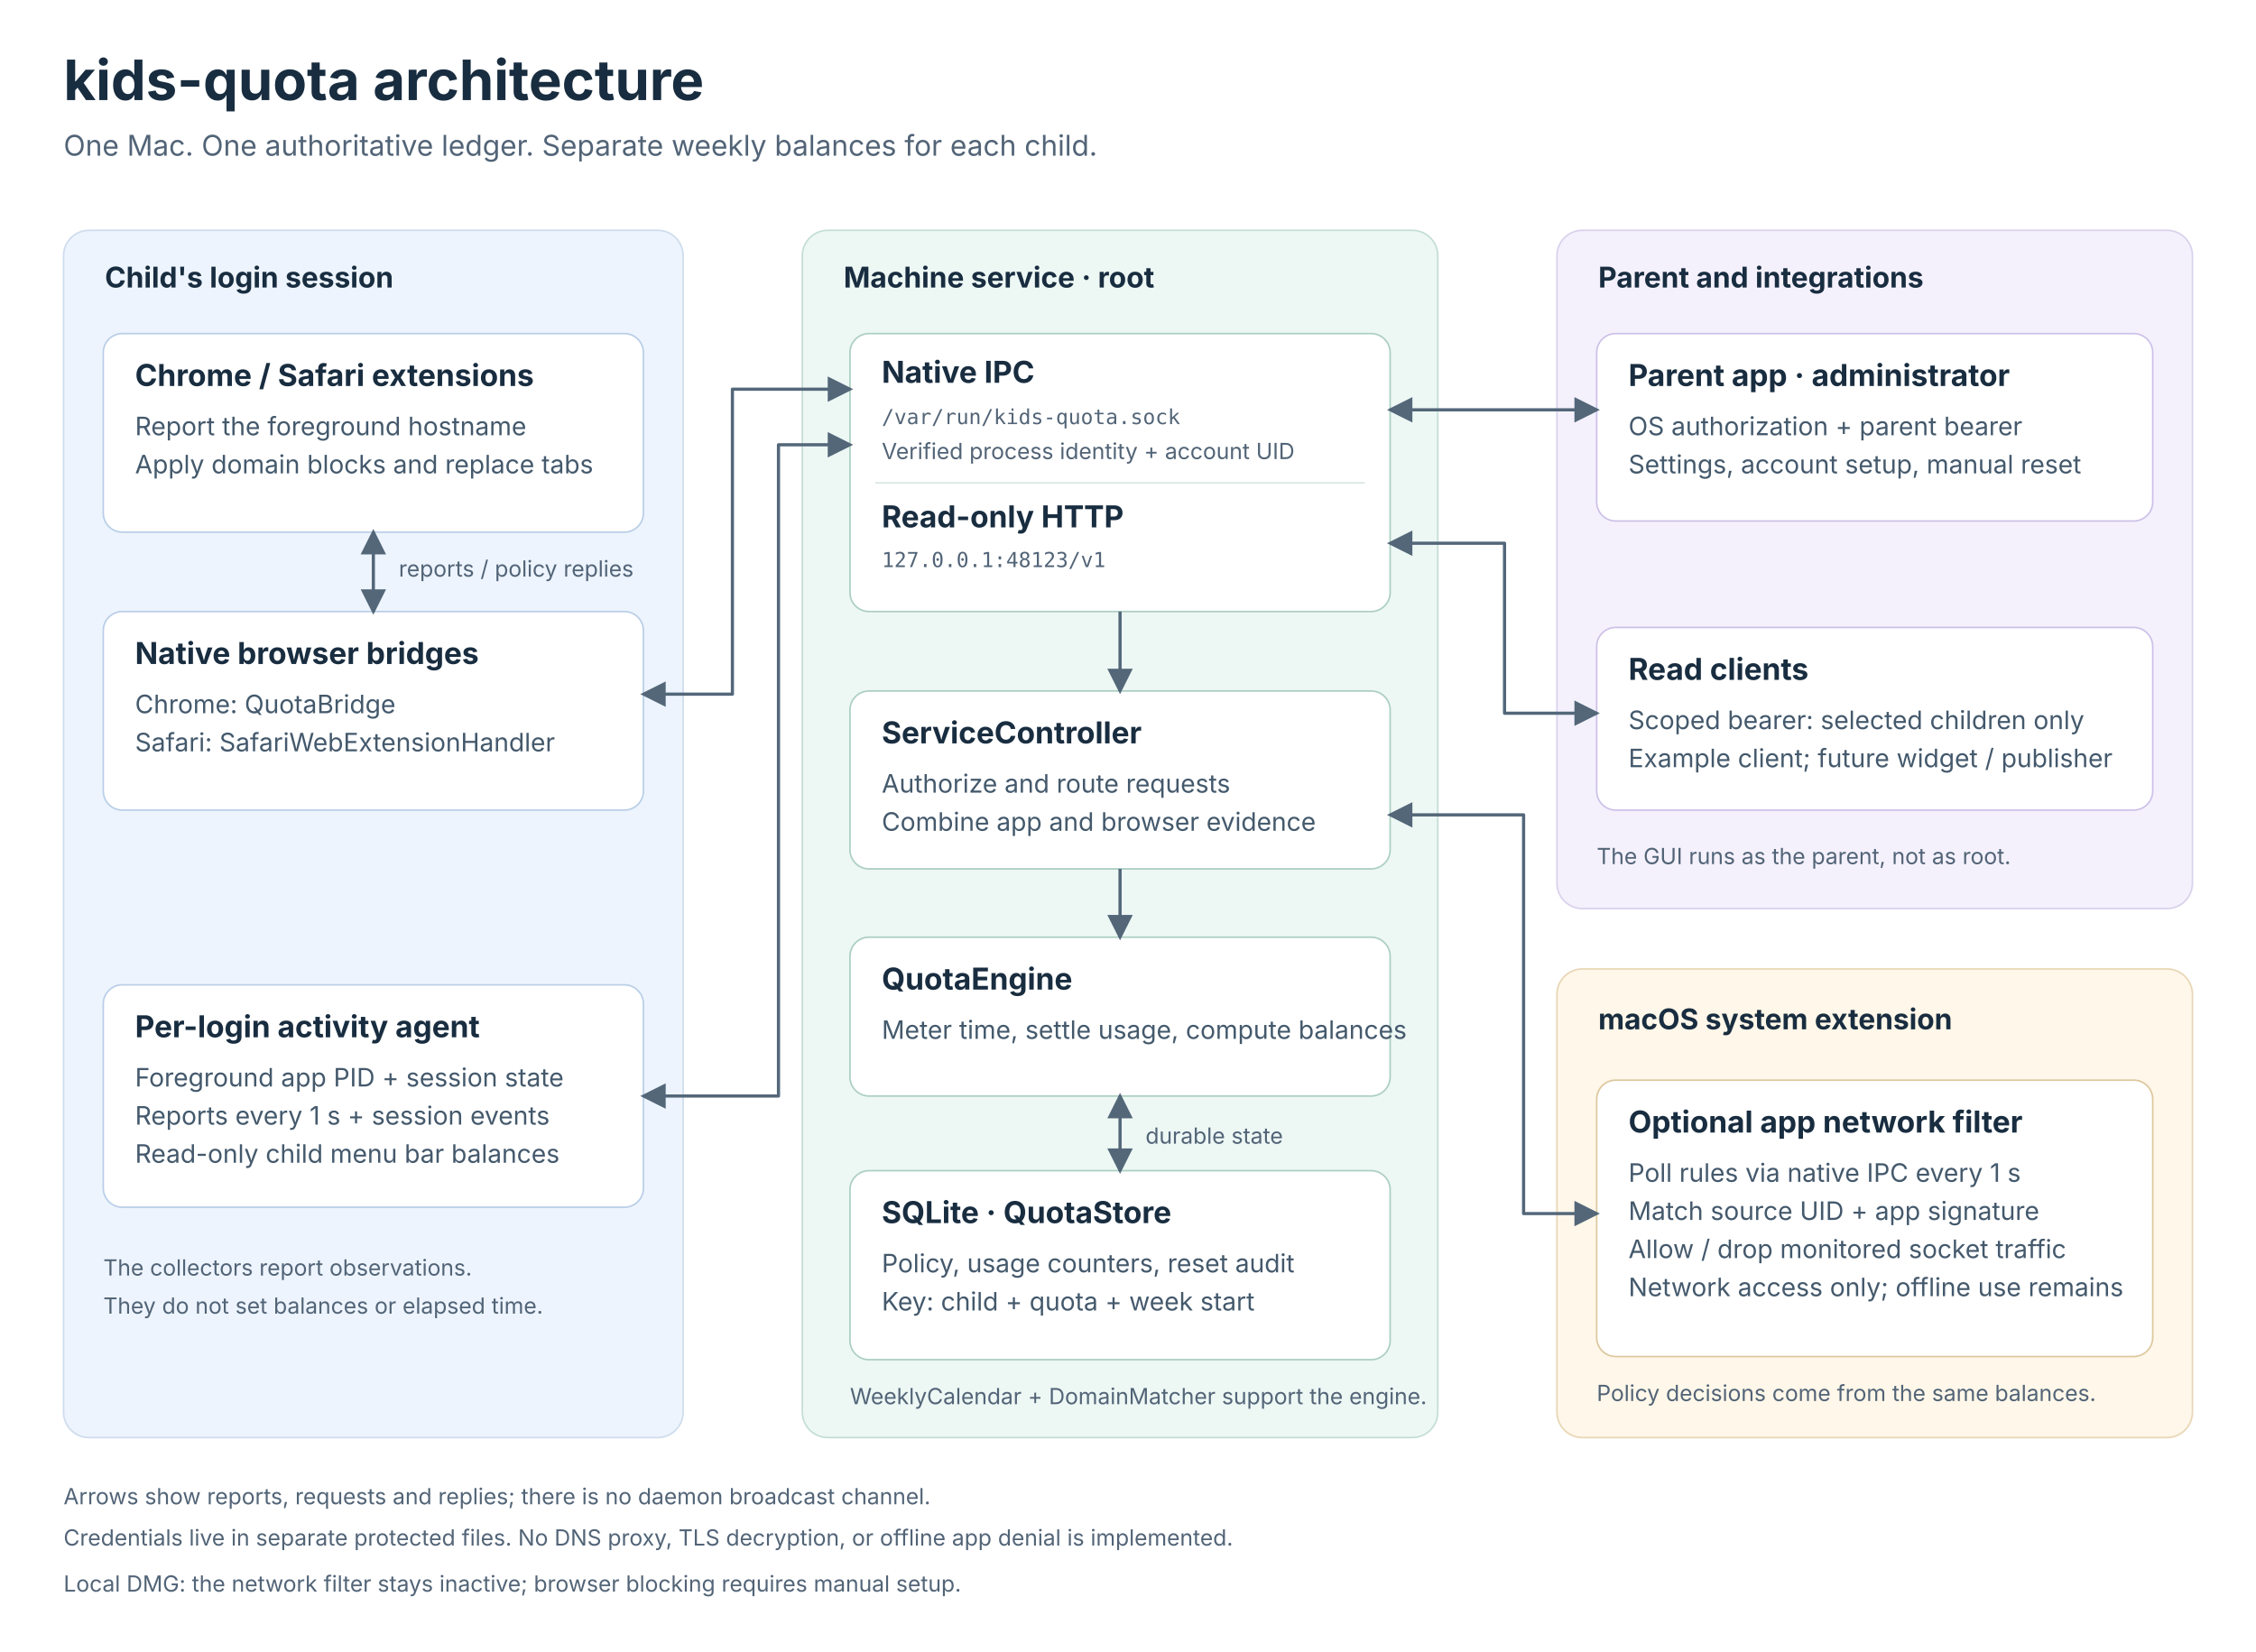
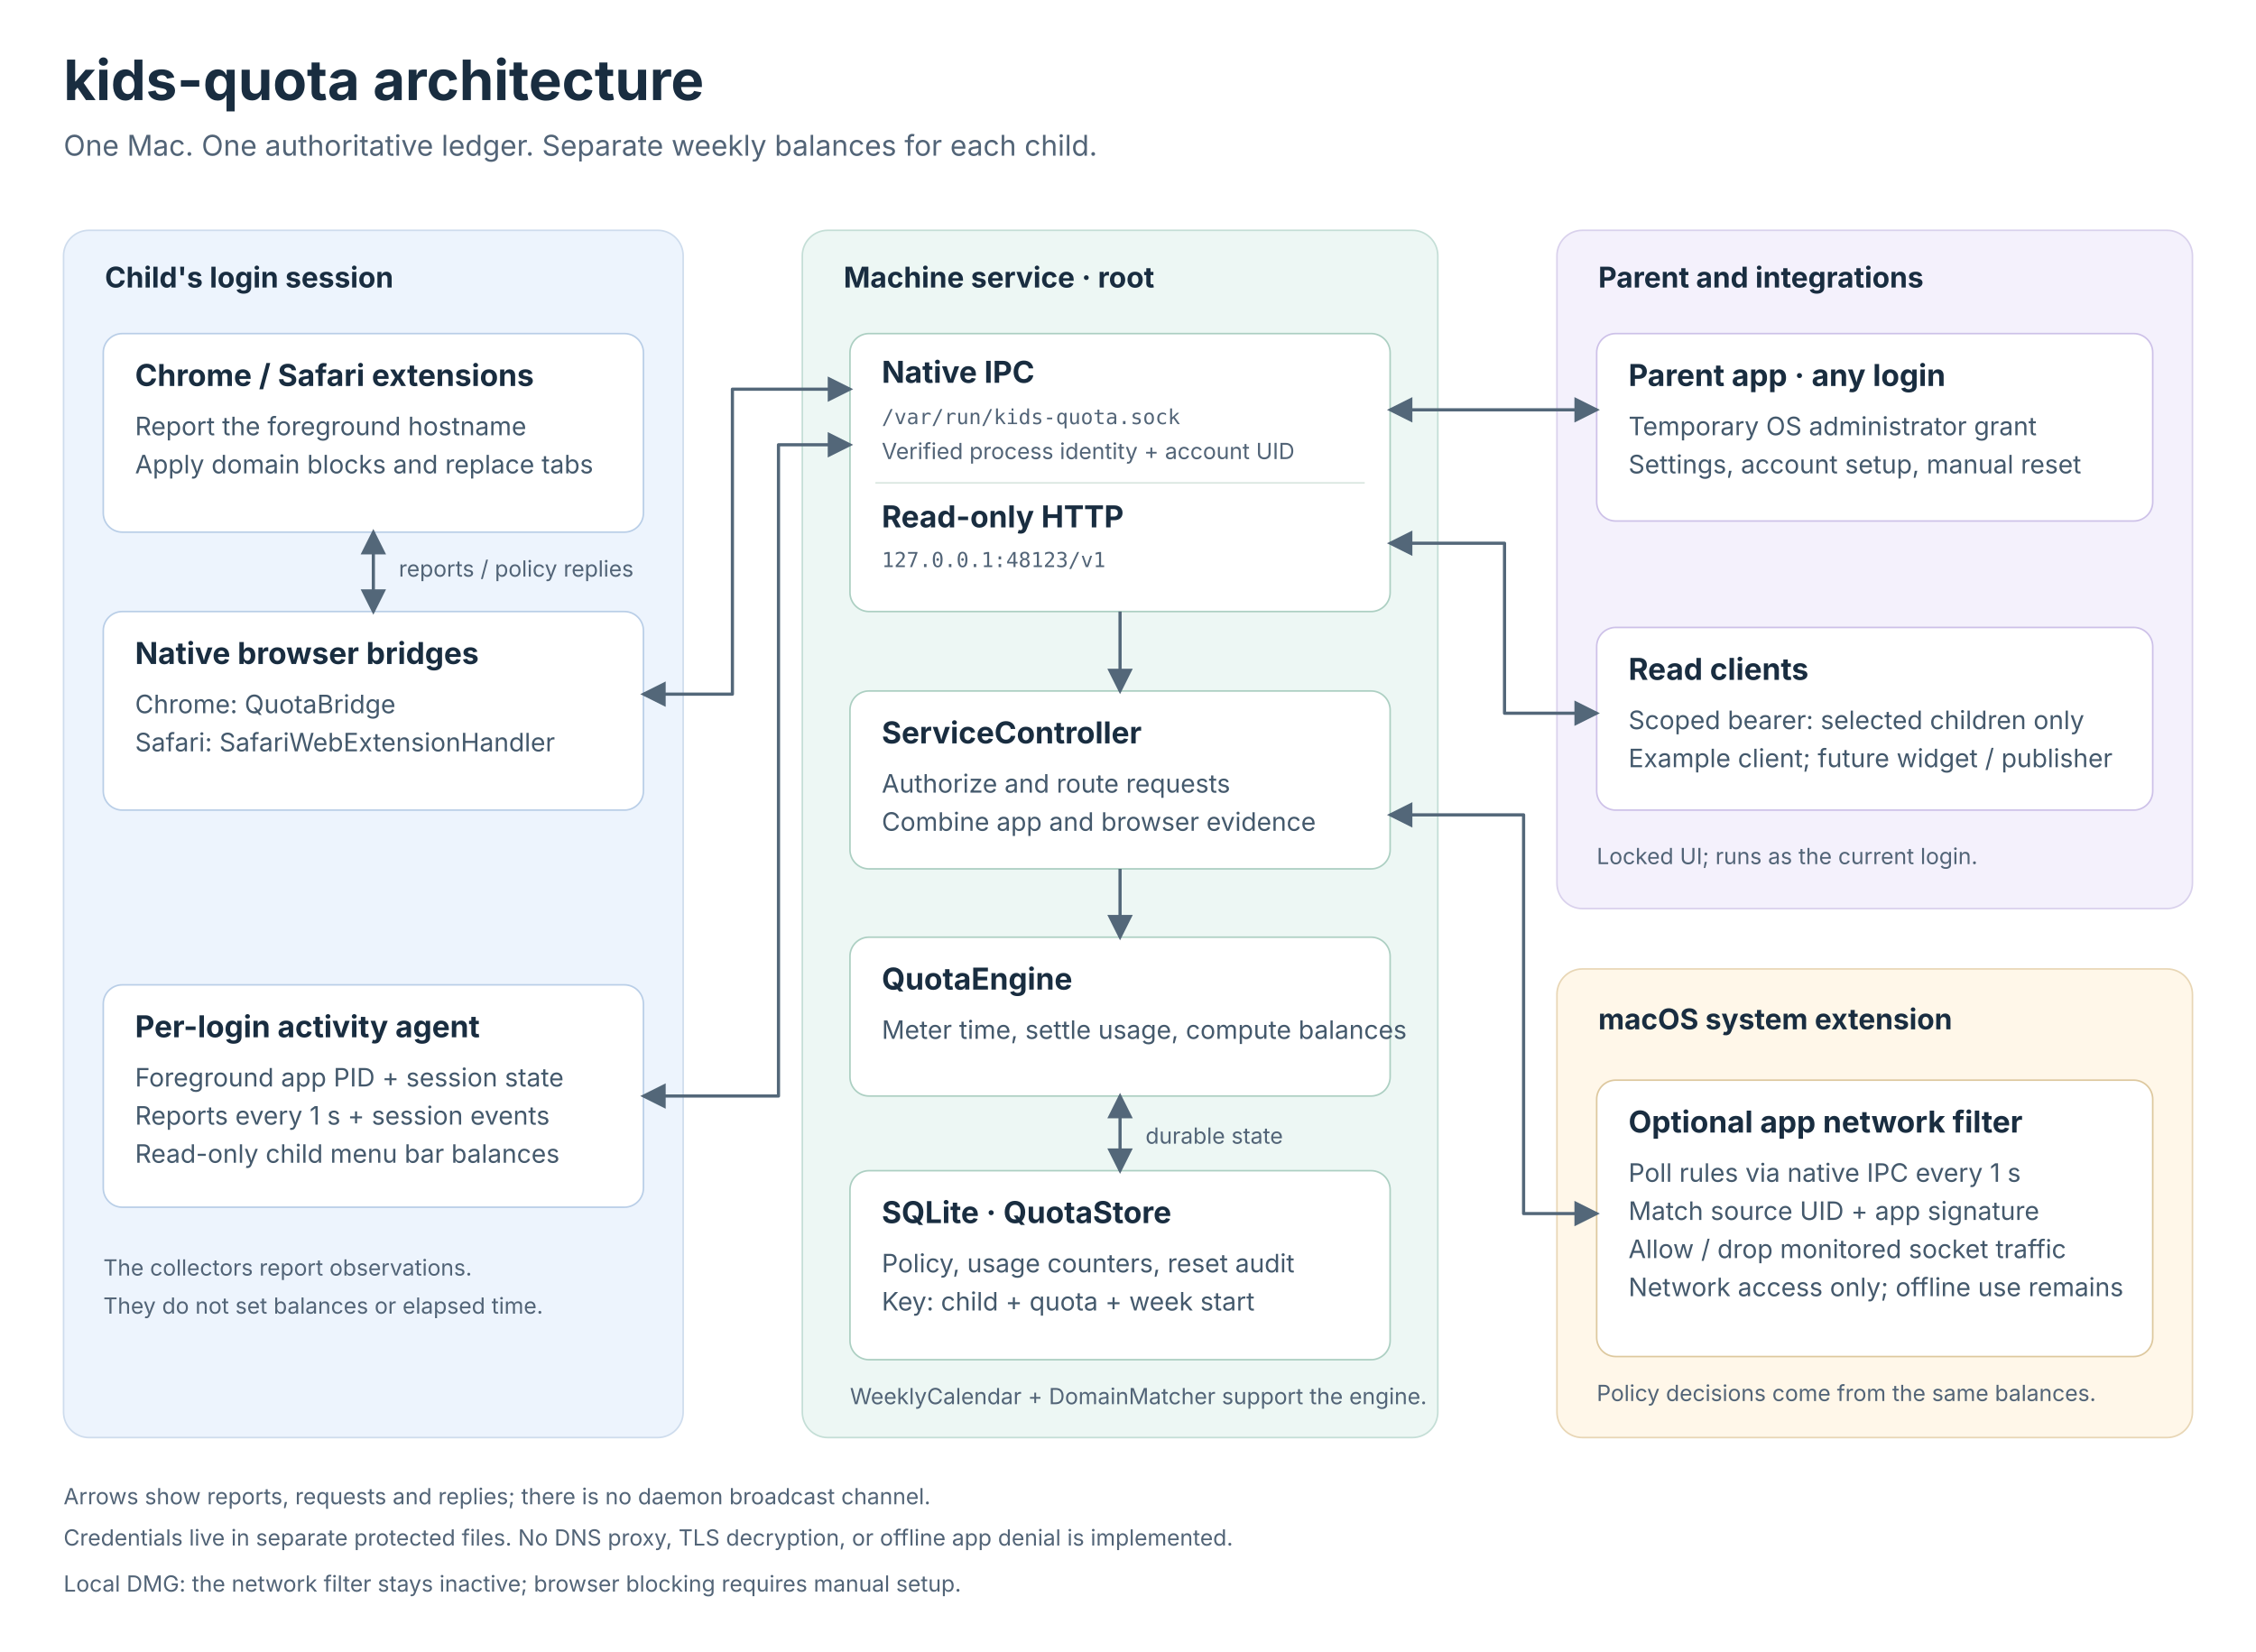
<svg xmlns="http://www.w3.org/2000/svg" width="1420" height="1040" viewBox="0 0 1420 1040" role="img" aria-labelledby="title description">
  <defs>
    <marker id="arrow" markerWidth="8" markerHeight="8" refX="7" refY="4" orient="auto-start-reverse">
      <path d="M0,0 L8,4 L0,8 Z" fill="#536779" />
    </marker>
    <style>
    text {font-family: -apple-system, BlinkMacSystemFont, 'Segoe UI', sans-serif; fill: #192d40;}
    .title {font-size: 35px; font-weight: 700;}
    .subtitle {font-size: 18px; fill: #526477;}
    .group {font-size: 18px; font-weight: 650;}
    .label {font-size: 19px; font-weight: 650;}
    .body {font-size: 16px; fill: #44596c;}
    .small {font-size: 14px; fill: #526477;}
    .mono {font-family: ui-monospace, 'SF Mono', Menlo, monospace; font-size: 13px; fill: #526477;}
    .edge {fill:none; stroke:#536779; stroke-width:2; stroke-linejoin:round; marker-end:url(#arrow);}
    .both {marker-start:url(#arrow);}
  </style>
  </defs>
  <rect width="1420" height="1040" fill="#ffffff" />
  <text x="40" y="63" class="title">kids-quota architecture</text>
  <text x="40" y="98" class="subtitle">One Mac. One authoritative ledger. Separate weekly balances for each child.</text>
  <rect x="40" y="145" width="390" height="760" rx="16" fill="#edf4fd" stroke="#cedced" />
  <text x="66" y="181" class="group">Child's login session</text>
  <rect x="505" y="145" width="400" height="760" rx="16" fill="#edf7f4" stroke="#c4ded6" />
  <text x="531" y="181" class="group">Machine service · root</text>
  <rect x="980" y="145" width="400" height="427" rx="16" fill="#f4f1fc" stroke="#d9d1ec" />
  <text x="1006" y="181" class="group">Parent and integrations</text>
  <rect x="980" y="610" width="400" height="295" rx="16" fill="#fff7e9" stroke="#e8d6b5" />
  <text x="1006" y="648" class="group">macOS system extension</text>
  <rect x="65" y="210" width="340" height="125" rx="12" fill="#ffffff" stroke="#b9cee7" />
  <text x="85" y="243" class="label">Chrome / Safari extensions</text>
  <text x="85" y="274" class="body">Report the foreground hostname</text>
  <text x="85" y="298" class="body">Apply domain blocks and replace tabs</text>
  <rect x="65" y="385" width="340" height="125" rx="12" fill="#ffffff" stroke="#b9cee7" />
  <text x="85" y="418" class="label">Native browser bridges</text>
  <text x="85" y="449" class="body">Chrome: QuotaBridge</text>
  <text x="85" y="473" class="body">Safari: SafariWebExtensionHandler</text>
  <path d="M 235 335 L 235 385" class="edge both" />
  <text x="251" y="363" class="small">reports / policy replies</text>
  <rect x="65" y="620" width="340" height="140" rx="12" fill="#ffffff" stroke="#b9cee7" />
  <text x="85" y="653" class="label">Per-login activity agent</text>
  <text x="85" y="684" class="body">Foreground app PID + session state</text>
  <text x="85" y="708" class="body">Reports every 1 s + session events</text>
  <text x="85" y="732" class="body">Read-only child menu bar balances</text>
  <text x="65" y="803" class="small">The collectors report observations.</text>
  <text x="65" y="827" class="small">They do not set balances or elapsed time.</text>
  <rect x="535" y="210" width="340" height="175" rx="12" fill="#ffffff" stroke="#accfc2" />
  <text x="555" y="241" class="label">Native IPC</text>
  <text x="555" y="267" class="mono">/var/run/kids-quota.sock</text>
  <text x="555" y="289" class="small">Verified process identity + account UID</text>
  <path d="M 551 304 H 859" stroke="#d9e6df" />
  <text x="555" y="332" class="label">Read-only HTTP</text>
  <text x="555" y="357" class="mono">127.0.0.1:48123/v1</text>
  <rect x="535" y="435" width="340" height="112" rx="12" fill="#ffffff" stroke="#accfc2" />
  <text x="555" y="468" class="label">ServiceController</text>
  <text x="555" y="499" class="body">Authorize and route requests</text>
  <text x="555" y="523" class="body">Combine app and browser evidence</text>
  <rect x="535" y="590" width="340" height="100" rx="12" fill="#ffffff" stroke="#accfc2" />
  <text x="555" y="623" class="label">QuotaEngine</text>
  <text x="555" y="654" class="body">Meter time, settle usage, compute balances</text>
  <rect x="535" y="737" width="340" height="119" rx="12" fill="#ffffff" stroke="#accfc2" />
  <text x="555" y="770" class="label">SQLite · QuotaStore</text>
  <text x="555" y="801" class="body">Policy, usage counters, reset audit</text>
  <text x="555" y="825" class="body">Key: child + quota + week start</text>
  <path d="M 705 385 L 705 435" class="edge" />
  <path d="M 705 547 L 705 590" class="edge" />
  <path d="M 705 690 L 705 737" class="edge both" />
  <text x="721" y="720" class="small">durable state</text>
  <text x="535" y="884" class="small">WeeklyCalendar + DomainMatcher support the engine.</text>
  <path d="M 405 437 H 461 V 245 H 535" class="edge both" />
  <path d="M 405 690 H 490 V 280 H 535" class="edge both" />
  <rect x="1005" y="210" width="350" height="118" rx="12" fill="#ffffff" stroke="#cdc1e8" />
-   <text x="1025" y="243" class="label">Parent app · administrator</text>
-   <text x="1025" y="274" class="body">OS authorization + parent bearer</text>
+   <text x="1025" y="243" class="label">Parent app · any login</text>
+   <text x="1025" y="274" class="body">Temporary OS administrator grant</text>
  <text x="1025" y="298" class="body">Settings, account setup, manual reset</text>
  <path d="M 1005 258 H 875" class="edge both" />
  <rect x="1005" y="395" width="350" height="115" rx="12" fill="#ffffff" stroke="#cdc1e8" />
  <text x="1025" y="428" class="label">Read clients</text>
  <text x="1025" y="459" class="body">Scoped bearer: selected children only</text>
  <text x="1025" y="483" class="body">Example client; future widget / publisher</text>
  <path d="M 1005 449 H 947 V 342 H 875" class="edge both" />
-   <text x="1005" y="544" class="small">The GUI runs as the parent, not as root.</text>
+   <text x="1005" y="544" class="small">Locked UI; runs as the current login.</text>
  <rect x="1005" y="680" width="350" height="174" rx="12" fill="#ffffff" stroke="#ddc89e" />
  <text x="1025" y="713" class="label">Optional app network filter</text>
  <text x="1025" y="744" class="body">Poll rules via native IPC every 1 s</text>
  <text x="1025" y="768" class="body">Match source UID + app signature</text>
  <text x="1025" y="792" class="body">Allow / drop monitored socket traffic</text>
  <text x="1025" y="816" class="body">Network access only; offline use remains</text>
  <path d="M 1005 764 H 959 V 513 H 875" class="edge both" />
  <text x="1005" y="882" class="small">Policy decisions come from the same balances.</text>
  <text x="40" y="947" class="small">Arrows show reports, requests and replies; there is no daemon broadcast channel.</text>
  <text x="40" y="973" class="small">Credentials live in separate protected files. No DNS proxy, TLS decryption, or offline app denial is implemented.</text>
  <text x="40" y="1002" class="small">Local DMG: the network filter stays inactive; browser blocking requires manual setup.</text>
</svg>
